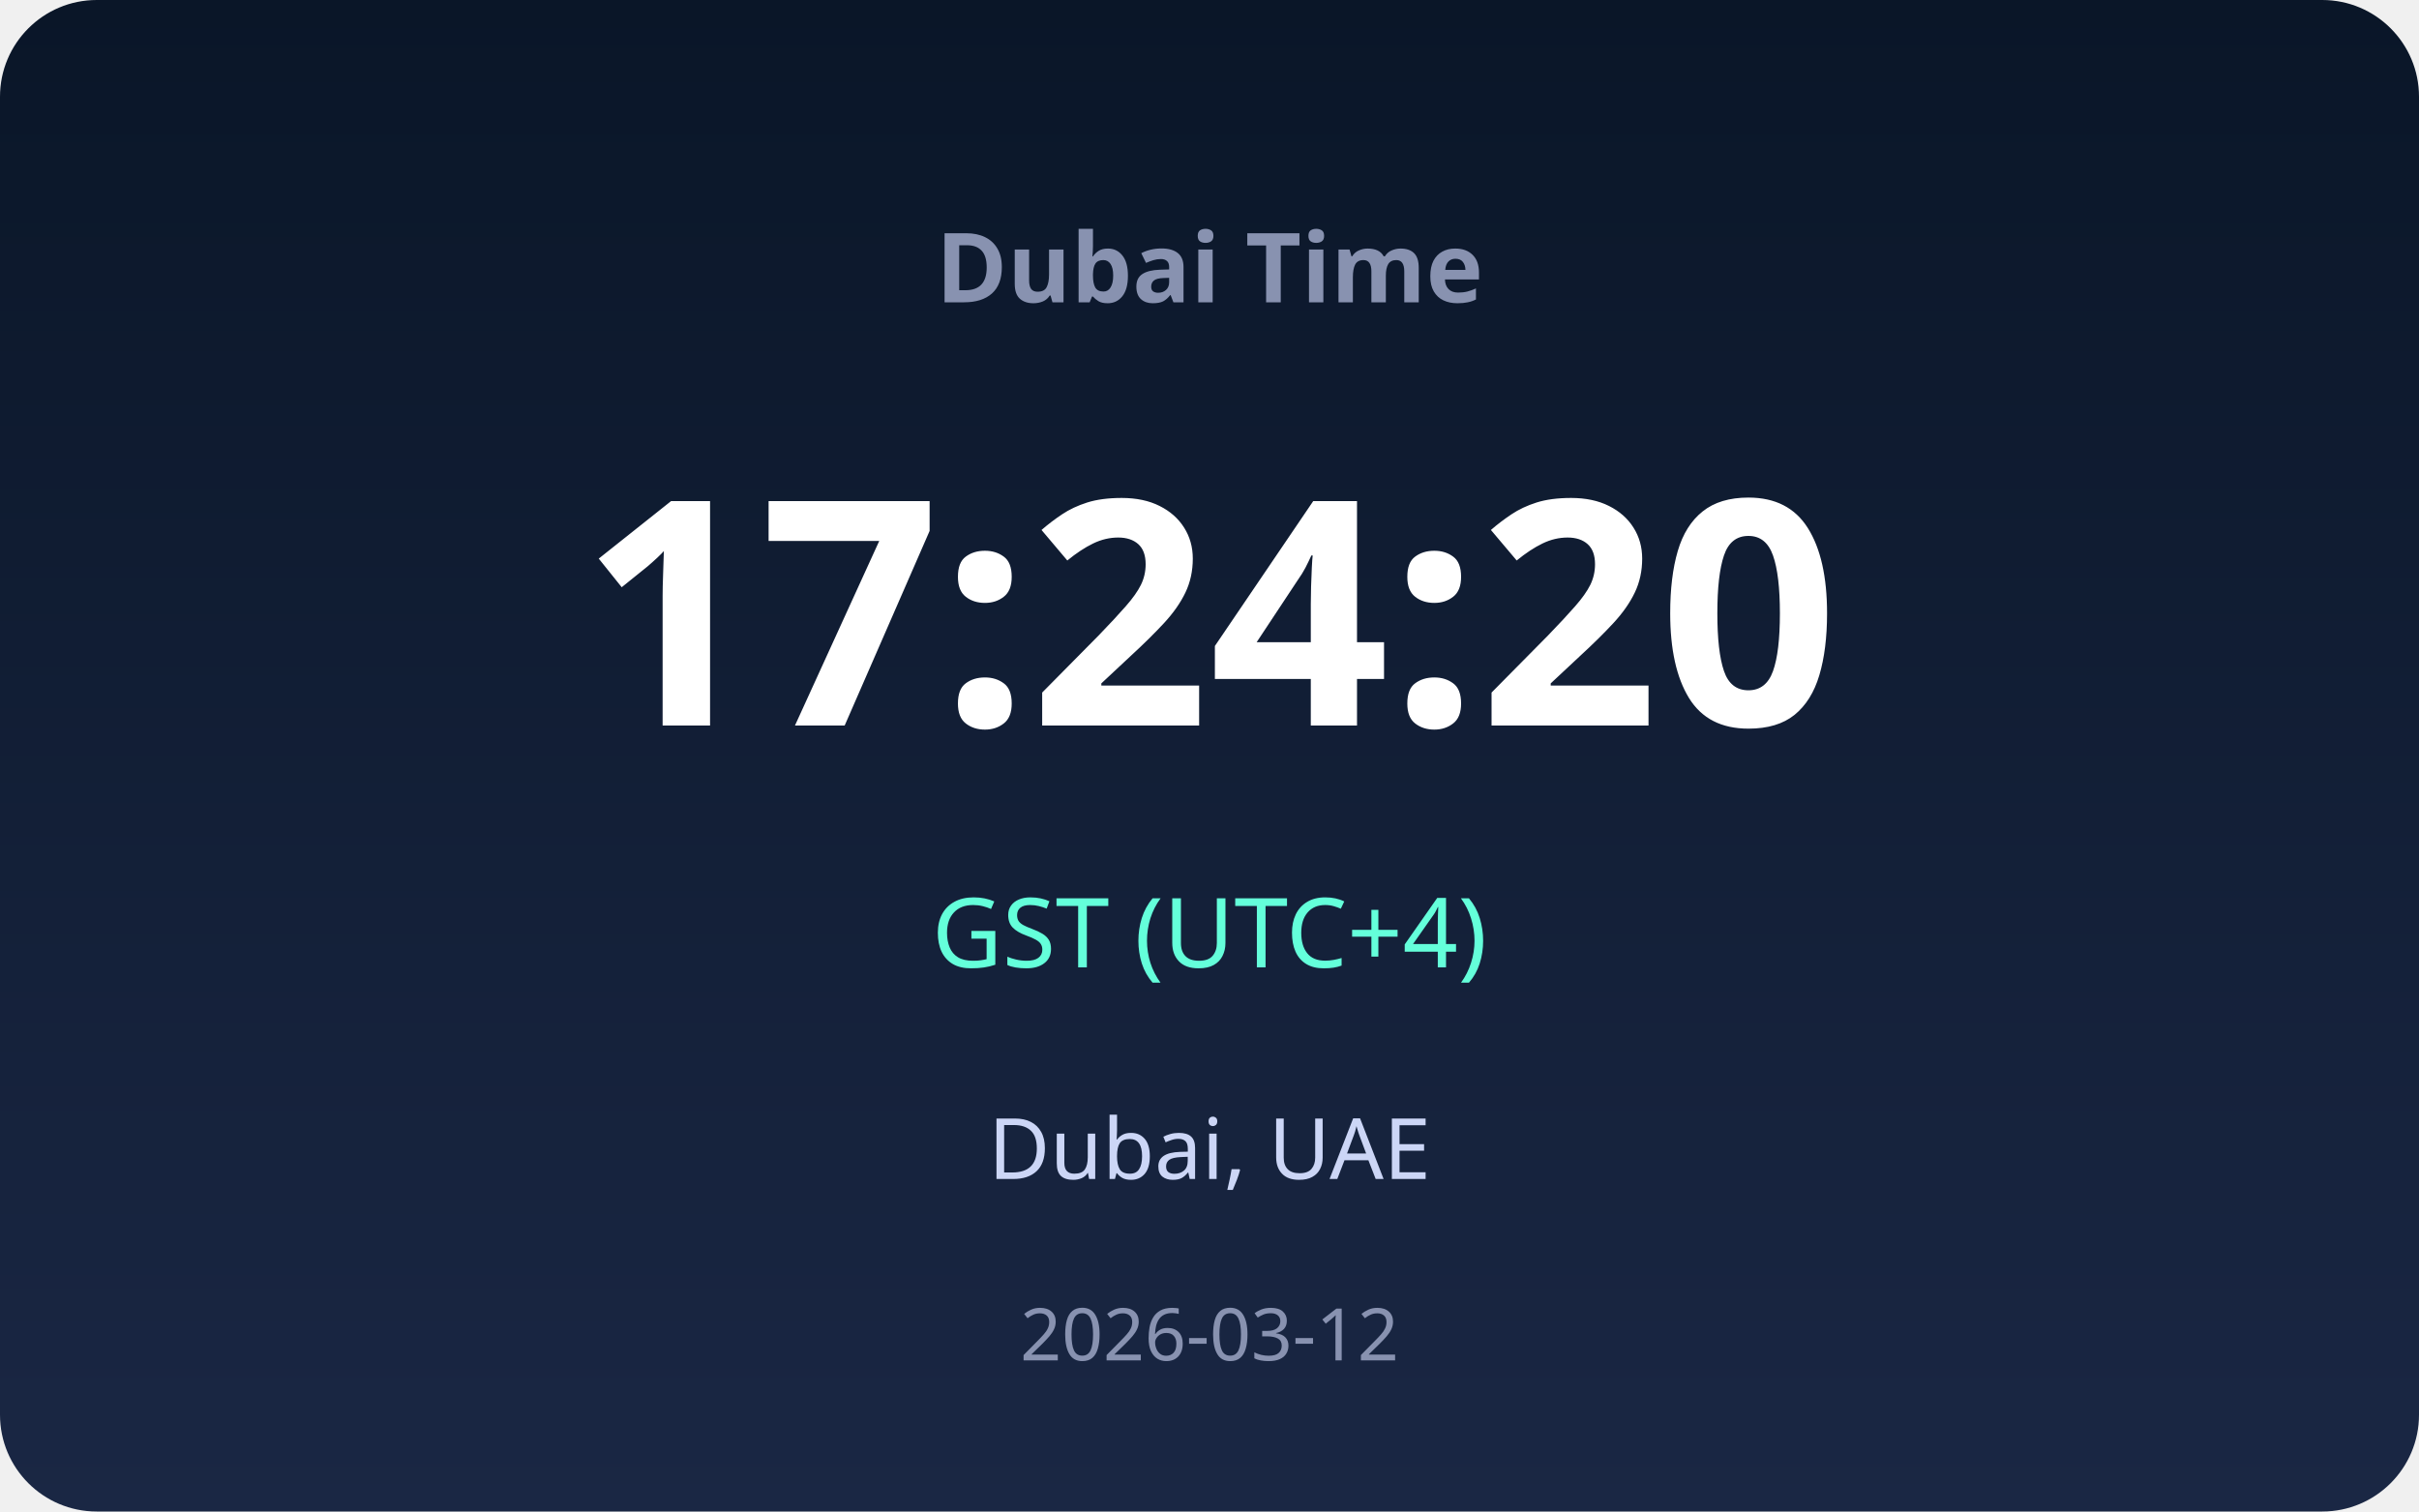
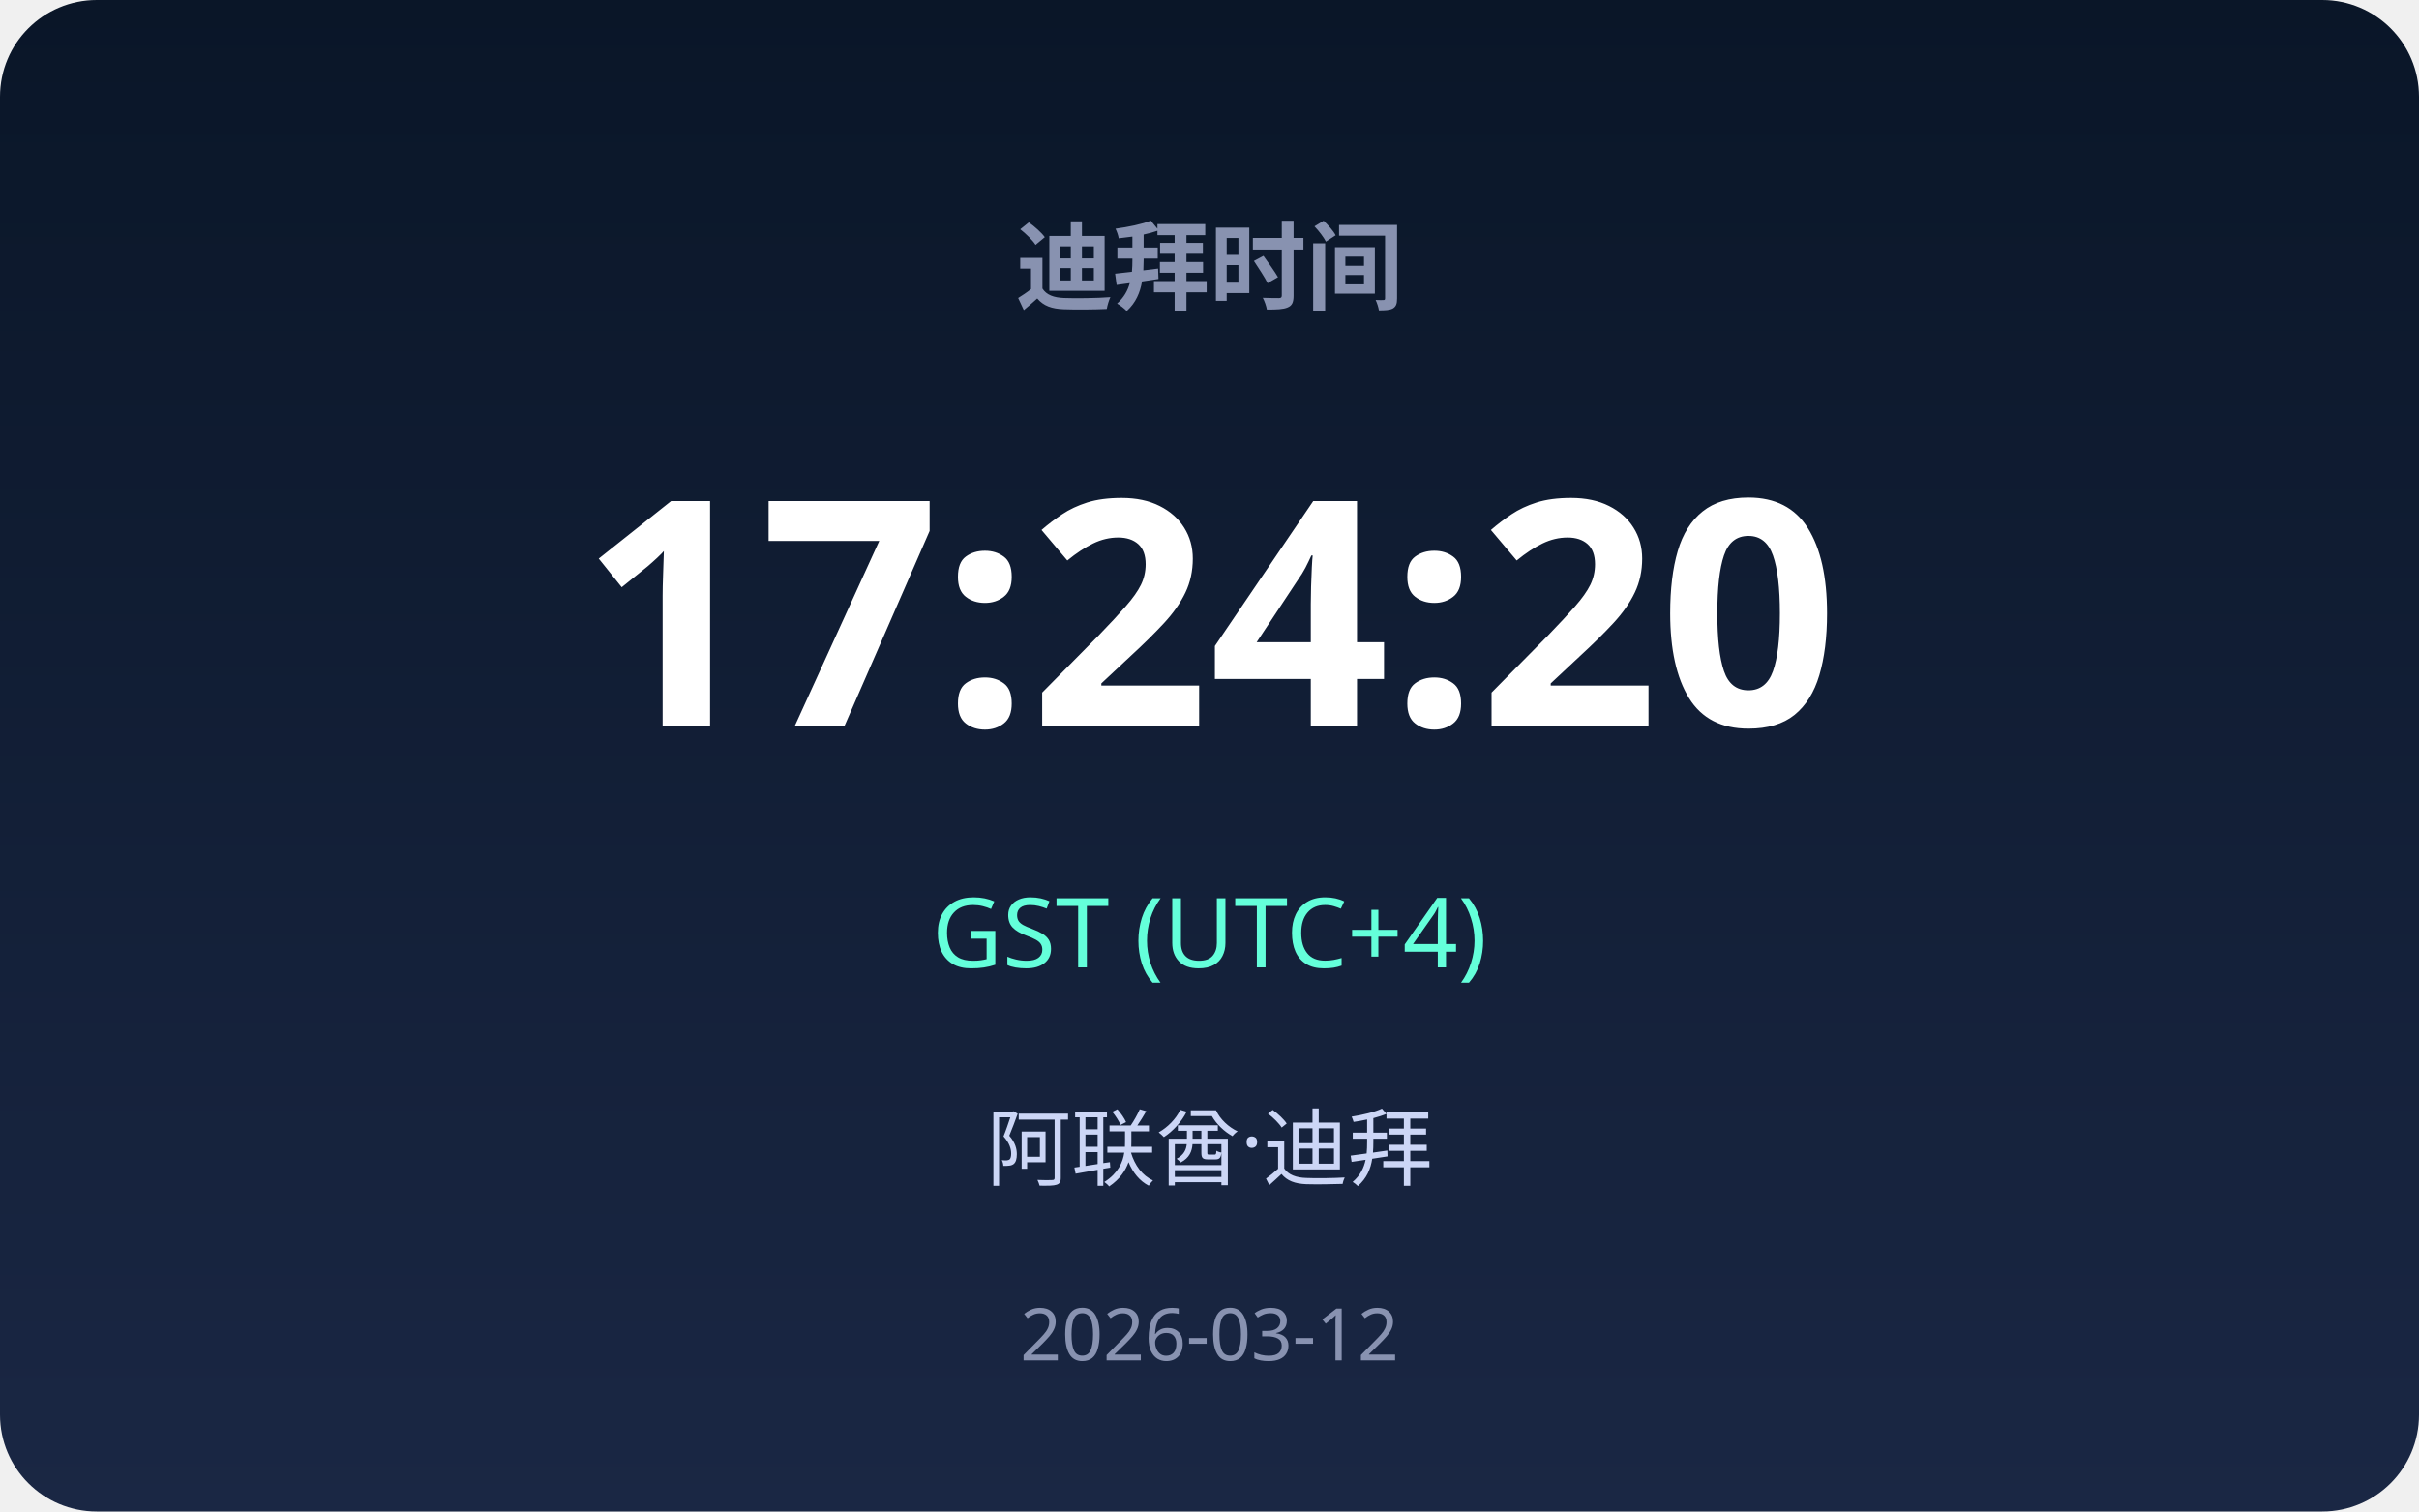
<svg xmlns="http://www.w3.org/2000/svg" viewBox="0 0 400 250" width="400" height="250">
  <defs>
    <linearGradient id="bg" x1="0%" y1="0%" x2="0%" y2="100%">
      <stop offset="0%" style="stop-color:#0a1628" />
      <stop offset="100%" style="stop-color:#1a2744" />
    </linearGradient>
  </defs>
  <rect width="400" height="250" rx="16" fill="url(#bg)" />
-   <text x="200" y="50" text-anchor="middle" fill="#8892b0" font-family="sans-serif" font-size="16" font-weight="600">Dubai Time</text>
+   <text x="200" y="50" text-anchor="middle" fill="#8892b0" font-family="sans-serif" font-size="16" font-weight="600">迪拜时间</text>
  <text x="200" y="120" text-anchor="middle" fill="#ffffff" font-family="sans-serif" font-size="52" font-weight="bold">17:24:20</text>
  <text x="200" y="160" text-anchor="middle" fill="#64ffda" font-family="sans-serif" font-size="16">GST (UTC+4)</text>
-   <text x="200" y="195" text-anchor="middle" fill="#ccd6f6" font-family="sans-serif" font-size="14">Dubai, UAE</text>
+   <text x="200" y="195" text-anchor="middle" fill="#ccd6f6" font-family="sans-serif" font-size="14">阿联酋·迪拜</text>
  <text x="200" y="225" text-anchor="middle" fill="#8892b0" font-family="sans-serif" font-size="12">2026-03-12</text>
</svg>
